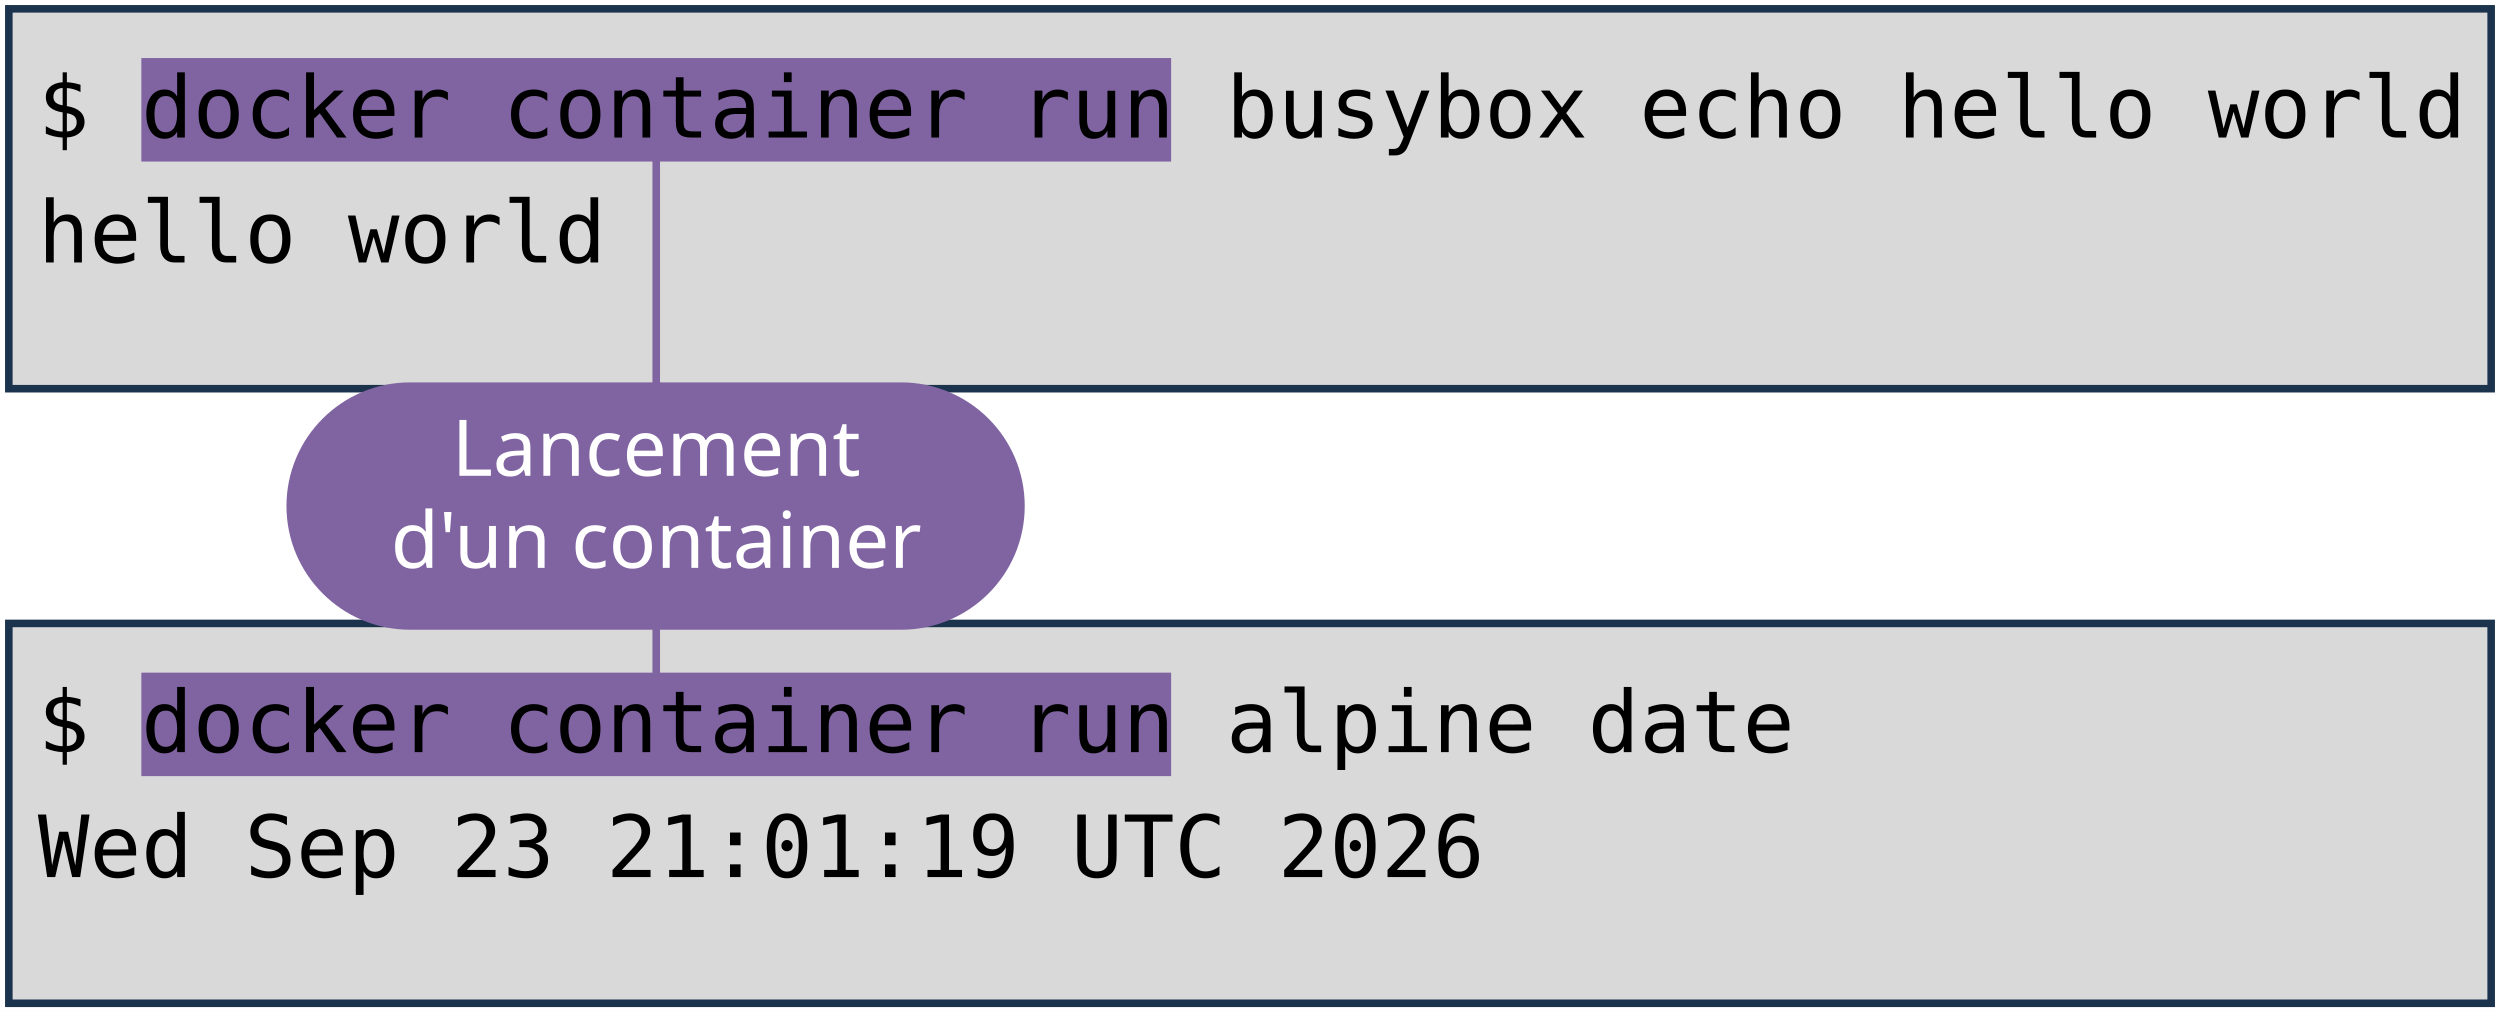
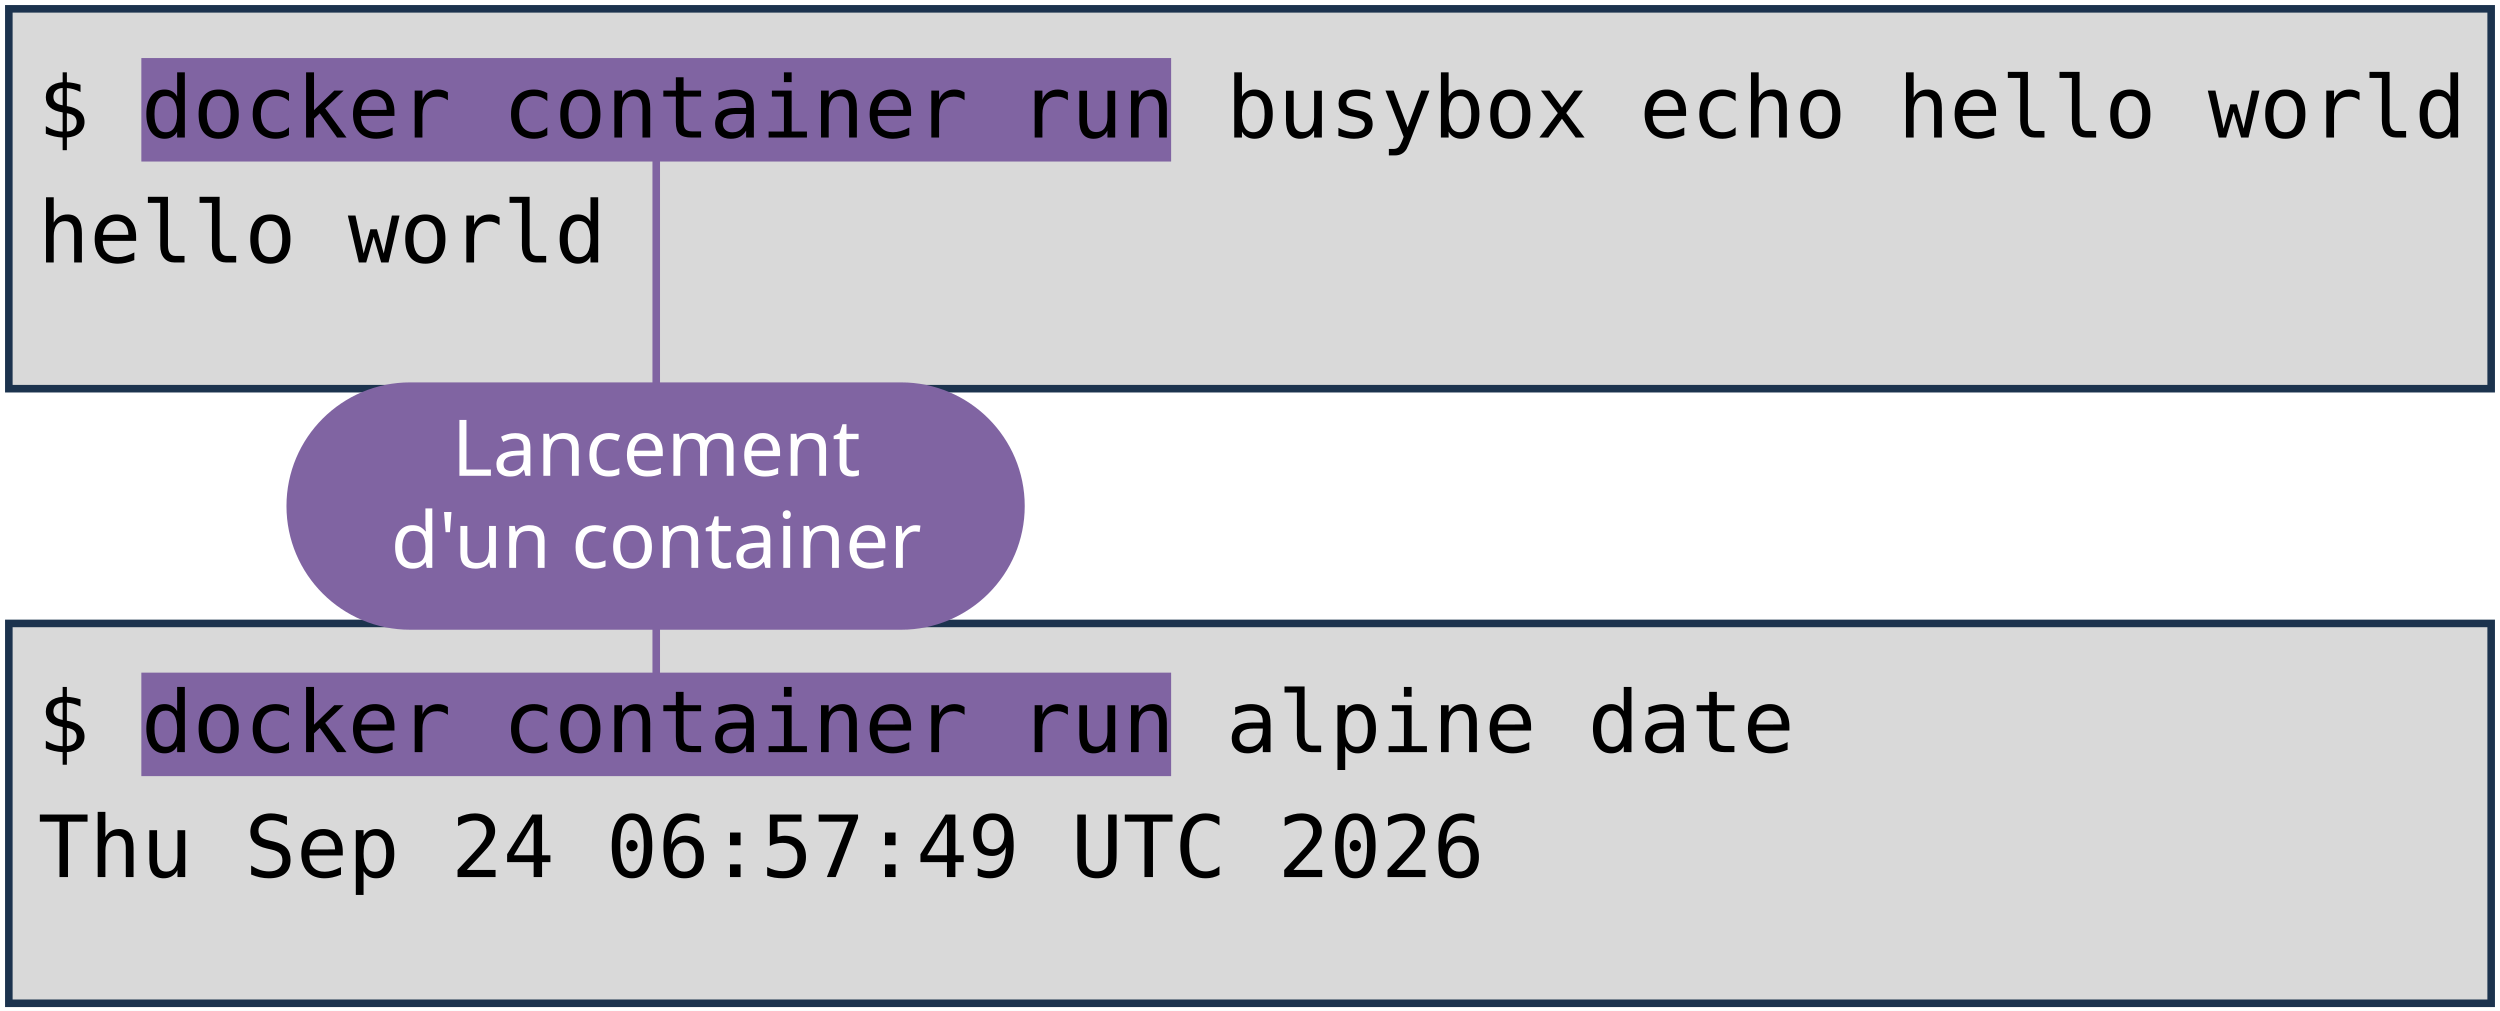
<svg xmlns="http://www.w3.org/2000/svg" viewBox="0 0 1981 801" width="1981" height="801" role="img" aria-label="Deux terminaux : docker container run busybox echo hello world, et docker container run alpine date. Annotations : lancement d'un container, image, commande lancée.">
  <style>
    .code { font-family: "DejaVu Sans Mono", Menlo, Consolas, monospace; font-size: 68px; fill: #000000; }
    .pill { font-family: "Trebuchet MS", "Century Gothic", Verdana, sans-serif; font-size: 62px; text-anchor: middle; }
  </style>
  <rect width="1981" height="801" fill="#FFFFFF" />
  <rect x="7" y="7" width="1967" height="301" fill="#D9D9D9" stroke="#1C334E" stroke-width="6" />
  <rect x="7" y="494" width="1967" height="301" fill="#D9D9D9" stroke="#1C334E" stroke-width="6" />
  <rect x="112" y="46" width="816" height="82" fill="#8064A2" />
  <rect x="112" y="533" width="816" height="82" fill="#8064A2" />
  <text x="30" y="109" class="code" xml:space="preserve">$ docker container run busybox echo hello world</text>
  <text x="30" y="208" class="code" xml:space="preserve">hello world</text>
  <text x="30" y="596" class="code" xml:space="preserve">$ docker container run alpine date</text>
-   <text x="30" y="695" class="code" xml:space="preserve">Wed Sep 23 21:01:19 UTC 2026</text>
+   <text x="30" y="695" class="code" xml:space="preserve">Thu Sep 24 06:57:49 UTC 2026</text>
  <path d="M 520 401 L 520 128" stroke="#8064A2" stroke-width="6" fill="none" stroke-linecap="round" />
  <path d="M 520 401 L 520 533" stroke="#8064A2" stroke-width="6" fill="none" stroke-linecap="round" />
  <rect x="227" y="303" width="585" height="196" rx="98" fill="#8064A2" />
  <text x="520" y="377" class="pill" fill="#FFFFFF">Lancement</text>
  <text x="520" y="450" class="pill" fill="#FFFFFF">d'un container</text>
</svg>
